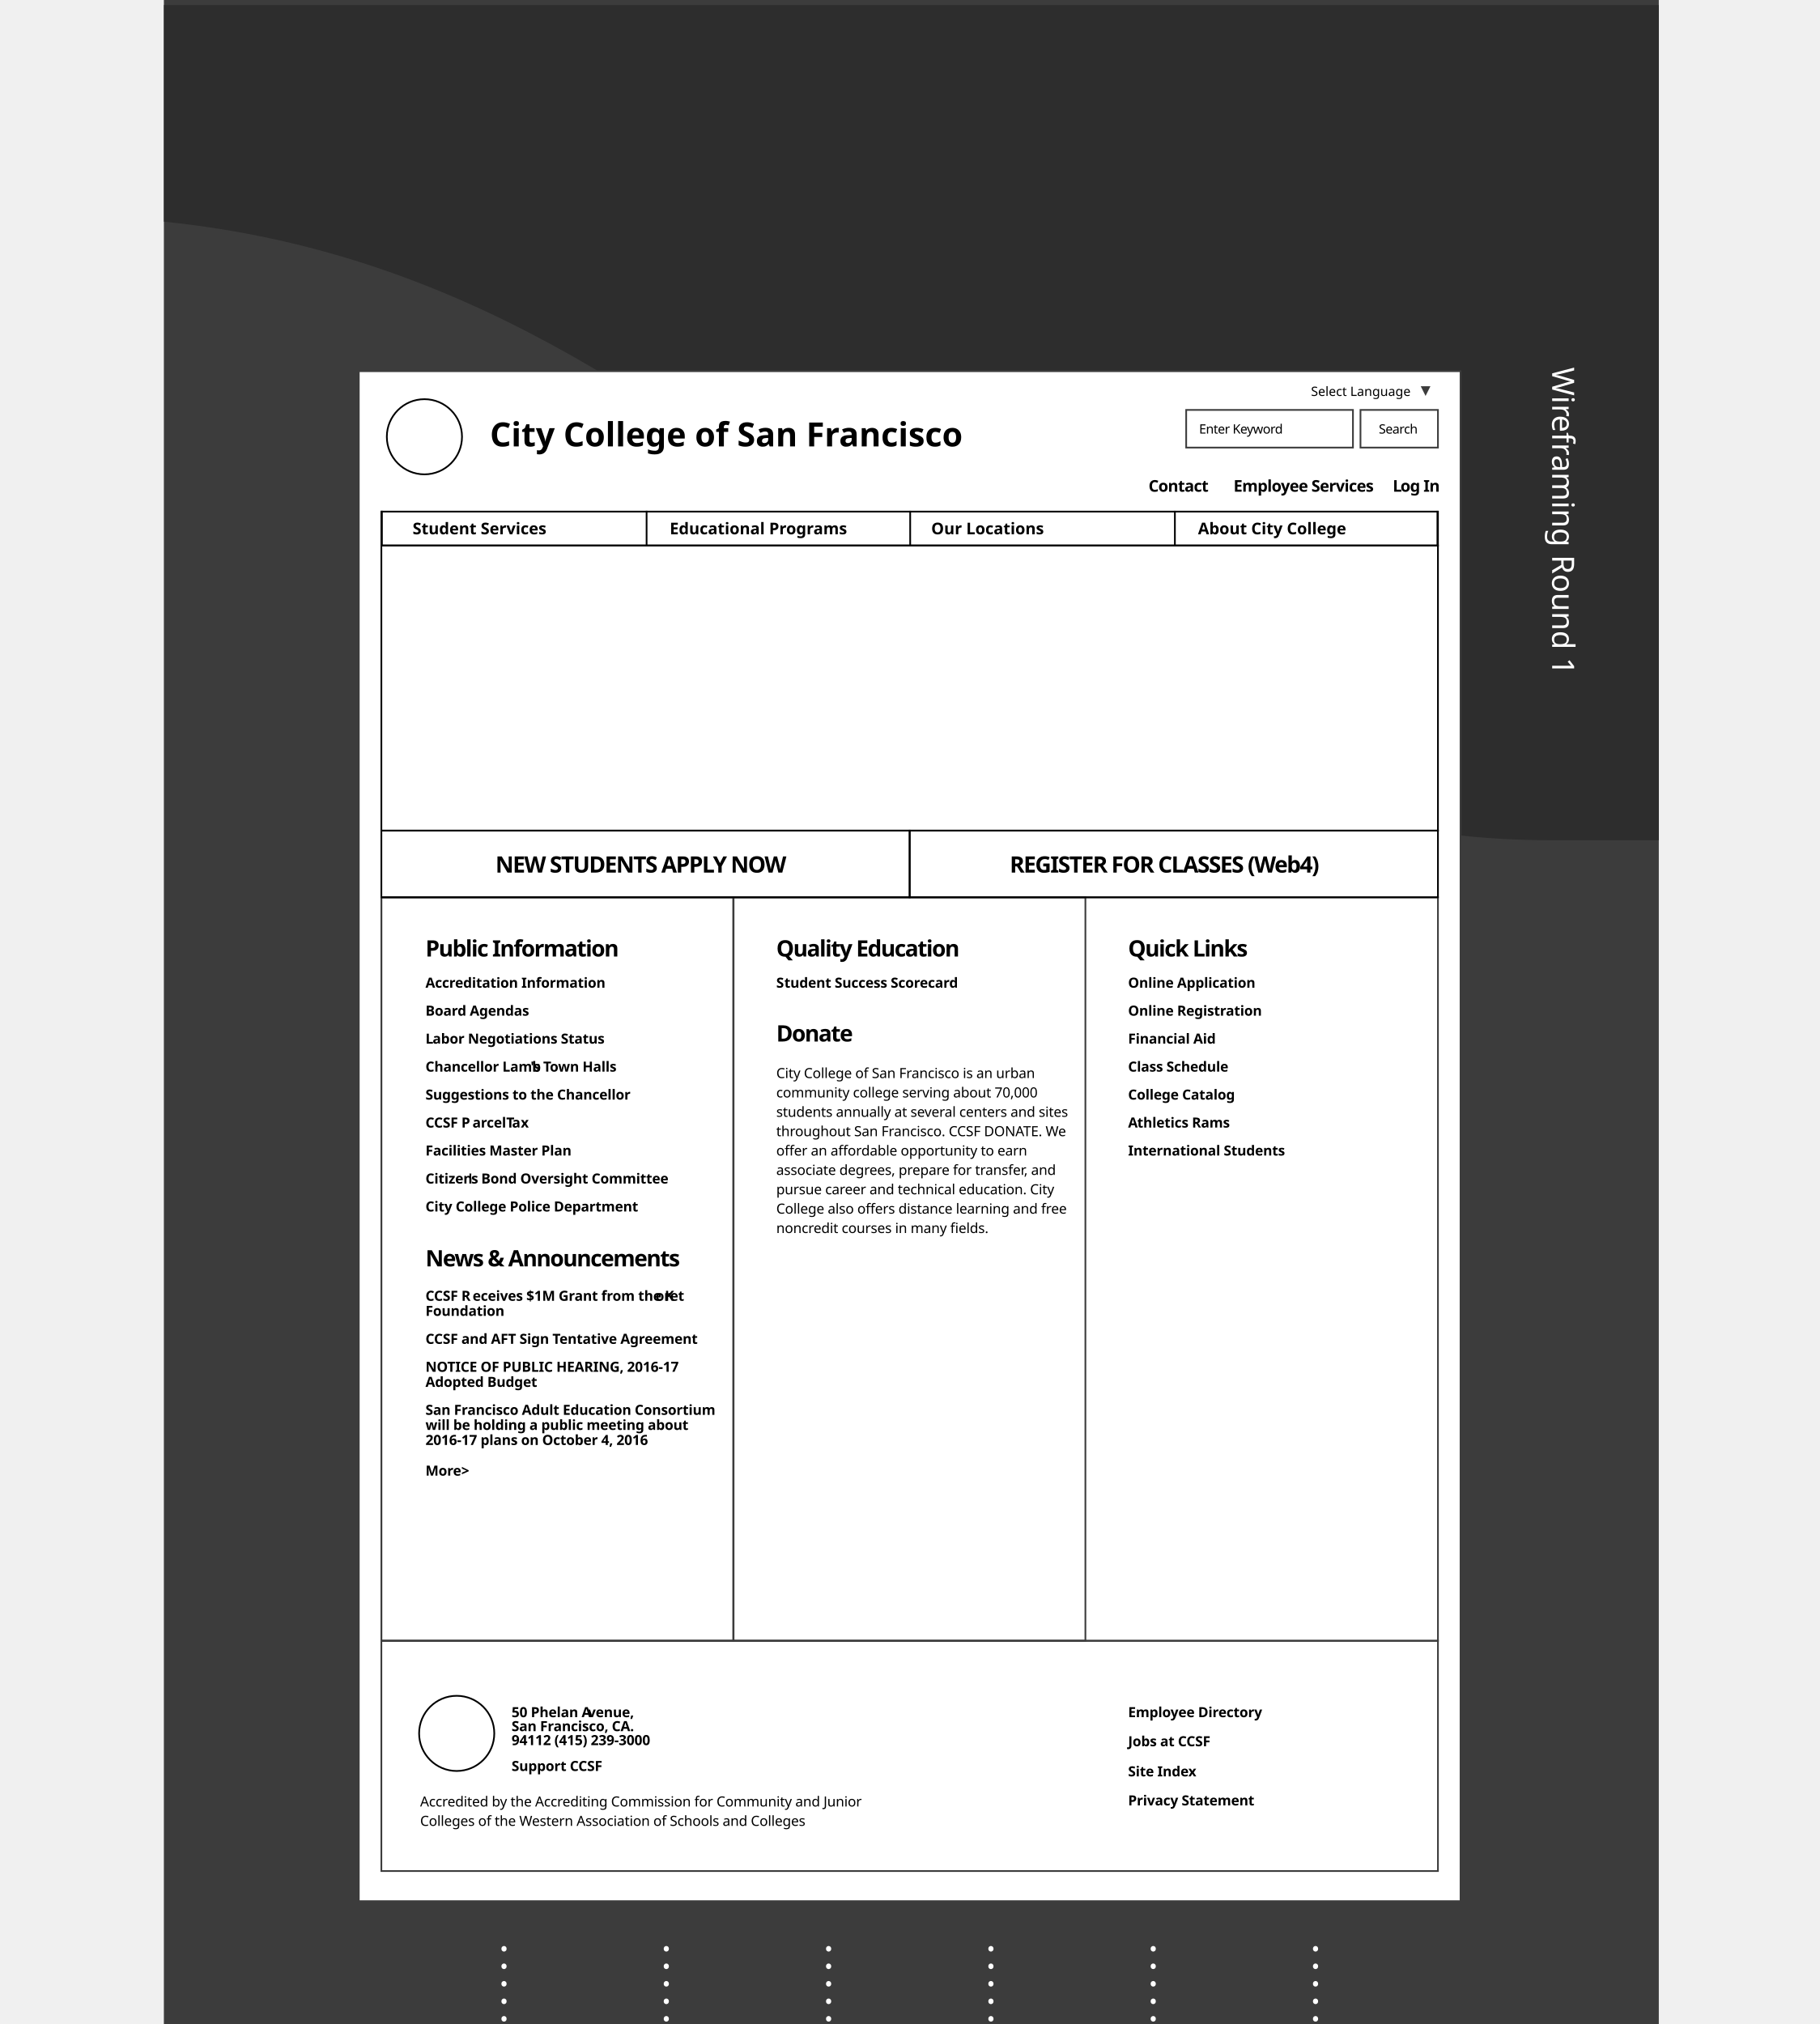
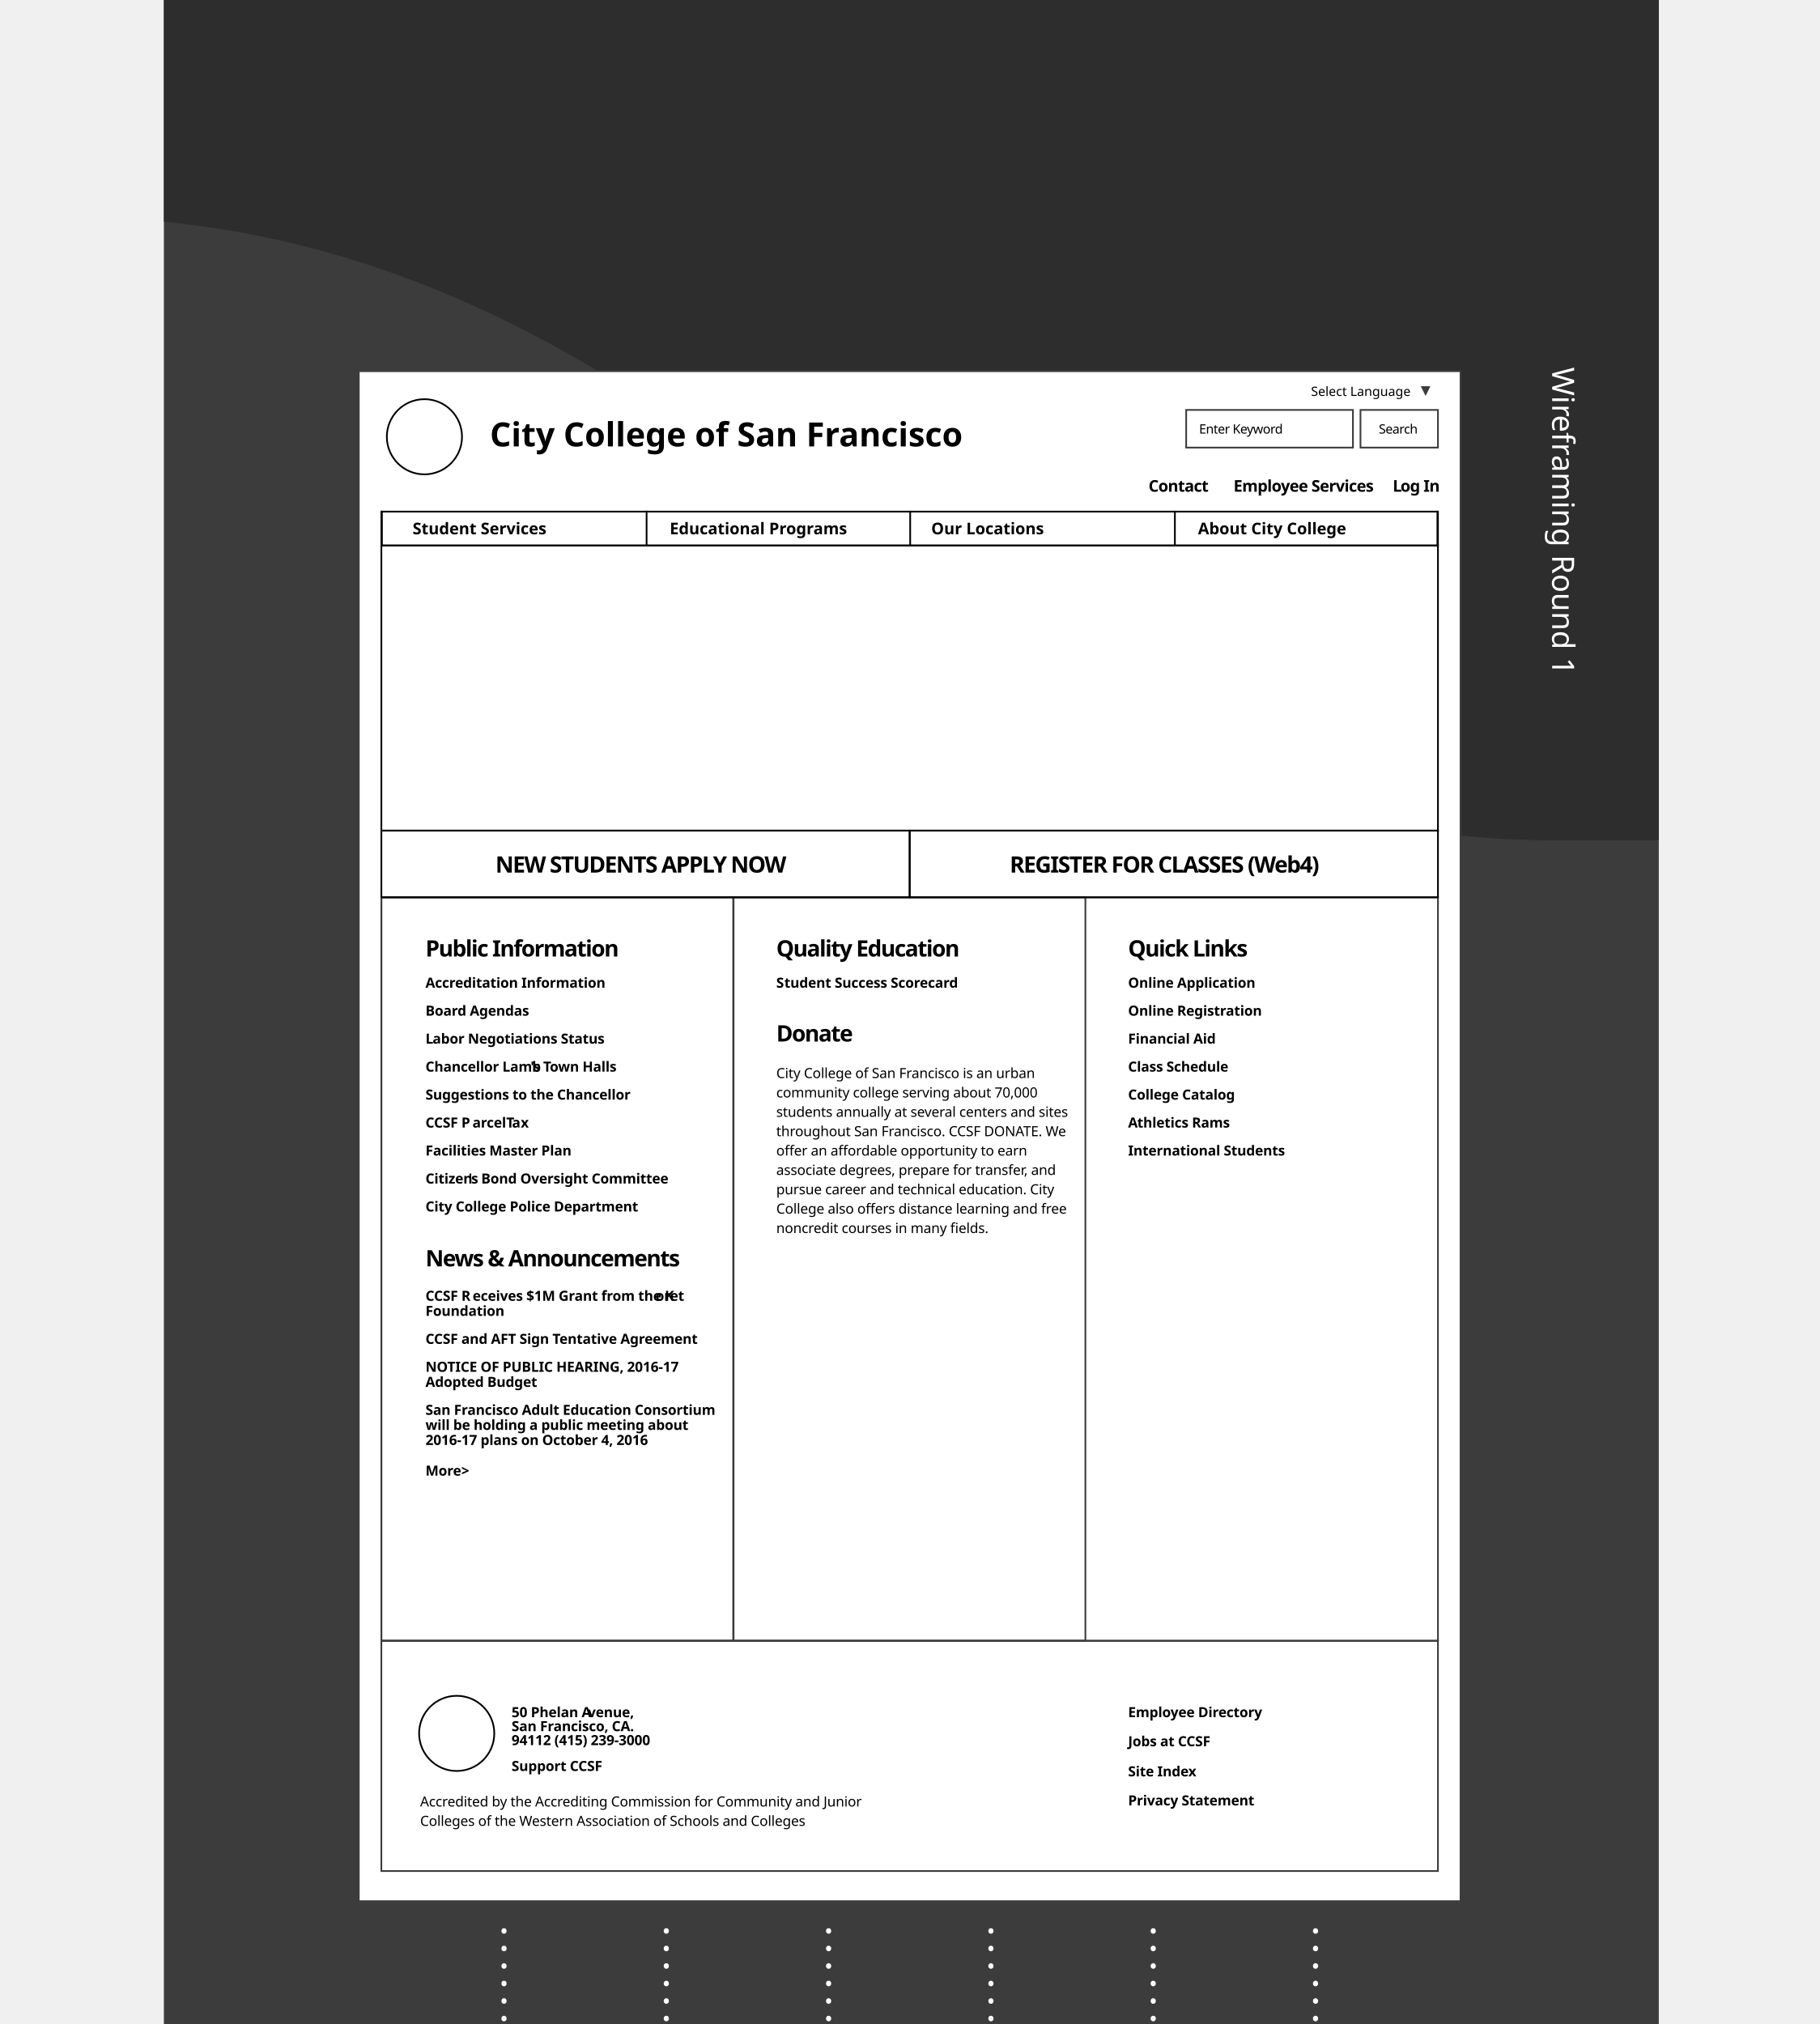
<svg xmlns="http://www.w3.org/2000/svg" id="Layer_1" data-name="Layer 1" viewBox="0 0 1065 1184.69">
  <defs>
    <style>.cls-1,.cls-10,.cls-18,.cls-7,.cls-9{fill:none;}.cls-1{clip-rule:evenodd;}.cls-2{fill:#3c3c3c;}.cls-3{fill:#2d2d2d;}.cls-4{font-size:18px;font-family:AvenirLTStd-Medium, Avenir LT Std;font-weight:500;}.cls-4,.cls-8{fill:#fff;}.cls-5{letter-spacing:-0.02em;}.cls-6{letter-spacing:0em;}.cls-7{stroke:#fff;stroke-linecap:round;stroke-linejoin:round;stroke-width:3px;stroke-dasharray:0.25 10;}.cls-10,.cls-8{stroke:#3c3c3c;}.cls-10,.cls-18,.cls-8,.cls-9{stroke-miterlimit:10;}.cls-18,.cls-9{stroke:#000;}.cls-11,.cls-15{font-size:9.45px;}.cls-11,.cls-12,.cls-13,.cls-14,.cls-15,.cls-20,.cls-21,.cls-22,.cls-23,.cls-24{font-family:AvenirLTStd-Black, Avenir LT Std;font-weight:800;}.cls-12{font-size:19.52px;}.cls-13,.cls-14{font-size:13.23px;}.cls-13{letter-spacing:-0.05em;}.cls-14{letter-spacing:-0.05em;}.cls-15{letter-spacing:-0.03em;}.cls-16,.cls-17{font-size:7.56px;}.cls-16,.cls-17,.cls-25,.cls-26,.cls-27{font-family:AvenirLTStd-Roman, Avenir LT Std;}.cls-16{letter-spacing:-0.03em;}.cls-18{stroke-linecap:square;}.cls-19{clip-path:url(#clip-path);}.cls-20,.cls-21,.cls-22,.cls-23,.cls-24,.cls-25,.cls-26,.cls-27{font-size:8.19px;}.cls-20,.cls-25{letter-spacing:-0.01em;}.cls-22,.cls-26{letter-spacing:-0.01em;}.cls-23{letter-spacing:-0.04em;}.cls-24{letter-spacing:-0.09em;}</style>
    <clipPath id="clip-path">
      <polygon class="cls-1" points="834.41 231.75 837.25 226.08 831.58 226.08 834.41 231.75 834.41 231.75" />
    </clipPath>
  </defs>
  <g id="Previous_bg" data-name="Previous bg">
    <rect class="cls-2" x="95.92" y="-12.23" width="875" height="1211.69" />
-     <path class="cls-3" d="M970.92,491.83H908.81c-343.85,0-463-326.43-812.89-362.09V2.94h875V491.83Z" />
+     <path class="cls-3" d="M970.92,491.83H908.81c-343.85,0-463-326.43-812.89-362.09V-14.69h875Z" />
    <text class="cls-4" transform="translate(908.51 214.92) rotate(90)">Wi<tspan class="cls-5" x="21.64" y="0">r</tspan>
      <tspan class="cls-6" x="27.97" y="0">eframing Round 1</tspan>
    </text>
-     <line class="cls-7" x1="295" y1="1140.54" x2="295" y2="1410.23" />
-     <line class="cls-7" x1="390" y1="1140.54" x2="390" y2="1410.23" />
-     <line class="cls-7" x1="485" y1="1140.54" x2="485" y2="1410.23" />
-     <line class="cls-7" x1="580" y1="1140.54" x2="580" y2="1410.23" />
-     <line class="cls-7" x1="675" y1="1140.54" x2="675" y2="1410.23" />
-     <line class="cls-7" x1="770" y1="1140.54" x2="770" y2="1410.23" />
+     <line class="cls-7" x1="295" y1="1130.11" x2="295" y2="1415.33" />
+     <line class="cls-7" x1="390" y1="1130.11" x2="390" y2="1415.33" />
+     <line class="cls-7" x1="485" y1="1130.11" x2="485" y2="1415.33" />
+     <line class="cls-7" x1="580" y1="1130.11" x2="580" y2="1415.33" />
+     <line class="cls-7" x1="675" y1="1130.11" x2="675" y2="1415.33" />
+     <line class="cls-7" x1="770" y1="1130.11" x2="770" y2="1415.33" />
  </g>
  <g id="homepage">
    <polygon class="cls-8" points="210 217.27 854.88 217.27 854.88 1112.79 210 1112.79 210 217.27 210 217.27" />
    <polygon class="cls-9" points="223.22 299.45 841.65 299.45 841.65 319.29 223.22 319.29 223.22 299.45 223.22 299.45" />
    <polygon class="cls-9" points="223.22 319.29 841.65 319.29 841.65 486.18 223.22 486.18 223.22 319.29 223.22 319.29" />
    <polygon class="cls-10" points="223.22 525.22 841.65 525.22 841.65 960.39 223.22 960.39 223.22 525.22 223.22 525.22" />
    <polygon class="cls-10" points="223.22 525.22 429.37 525.22 429.37 960.39 223.22 960.39 223.22 525.22 223.22 525.22" />
    <polygon class="cls-10" points="429.16 525.22 635.3 525.22 635.3 960.39 429.16 960.39 429.16 525.22 429.16 525.22" />
    <polygon class="cls-10" points="223.22 960.39 841.65 960.39 841.65 1095.16 223.22 1095.16 223.22 960.39 223.22 960.39" />
    <polygon class="cls-9" points="532.44 486.18 841.65 486.18 841.65 525.22 532.44 525.22 532.44 486.18 532.44 486.18" />
    <polygon class="cls-9" points="223.22 486.18 532.44 486.18 532.44 525.22 223.22 525.22 223.22 486.18 223.22 486.18" />
    <polygon class="cls-10" points="694.29 239.94 791.9 239.94 791.9 261.98 788.88 261.98 694.29 261.98 694.29 239.94 694.29 239.94" />
    <polygon class="cls-10" points="796.31 239.94 841.65 239.94 841.65 261.98 796.31 261.98 796.31 239.94 796.31 239.94" />
    <text class="cls-11" transform="translate(241.49 312.73)">Student Services</text>
    <text class="cls-12" transform="translate(286.76 261.28)">City College of San Francisco</text>
    <text class="cls-13" transform="translate(289.98 510.74)">NEW STUDENTS APPLY NOW</text>
    <text class="cls-14" transform="translate(591.01 510.74)">REGISTER FOR CLASSES (Web4)</text>
    <text class="cls-11" transform="translate(392 312.73)">Educational Programs</text>
    <text class="cls-11" transform="translate(545.04 312.73)">Our Locations</text>
    <text class="cls-15" transform="translate(722 287.8)">Employee Services</text>
    <text class="cls-15" transform="translate(672.25 287.8)">Contact</text>
    <text class="cls-11" transform="translate(815.2 287.8)">L</text>
    <text class="cls-15" transform="translate(819.73 287.8)">og In</text>
    <text class="cls-16" transform="translate(807.02 253.79)">Search</text>
    <text class="cls-17" transform="translate(767.34 231.75)">Select Language</text>
    <text class="cls-16" transform="translate(701.84 253.79)">Enter Keyword</text>
    <text class="cls-11" transform="translate(701.21 312.73)">About City College</text>
    <path class="cls-18" d="M378.46,299.45V319M223.54,299.45V319m309.21-19.52V319m154.93-19.52V319m153.66,0,0-19.52" />
    <g class="cls-19">
      <rect class="cls-2" x="828.43" y="222.94" width="11.97" height="11.97" />
    </g>
    <text class="cls-20" transform="translate(249.04 578.12)">Accreditation Information</text>
    <text class="cls-20" transform="translate(249.04 594.5)">Board Agendas</text>
    <text class="cls-21" transform="translate(249.04 610.87)">L</text>
    <text class="cls-22" transform="translate(253.21 610.87)">abor Negotiations Status</text>
    <text class="cls-20" transform="translate(249.04 627.24)">Chancellor Lamb</text>
    <text class="cls-23" transform="translate(310.52 627.24)">'s</text>
    <text class="cls-20" transform="translate(315.9 627.24)">
      <tspan xml:space="preserve"> T</tspan>
    </text>
    <text class="cls-20" transform="translate(321.82 627.24)">own Halls</text>
    <text class="cls-20" transform="translate(249.04 643.62)">Suggestions to the Chancellor</text>
    <text class="cls-20" transform="translate(249.04 659.99)">CCSF P</text>
    <text class="cls-22" transform="translate(276.54 659.99)">arcel </text>
    <text class="cls-24" transform="translate(296.34 659.99)">Ta</text>
    <text class="cls-21" transform="translate(304.78 659.99)">x</text>
    <text class="cls-20" transform="translate(249.04 676.36)">Facilities Master Plan</text>
    <text class="cls-20" transform="translate(249.04 692.74)">Citizen</text>
    <text class="cls-23" transform="translate(274.23 692.74)">'s</text>
    <text class="cls-20" transform="translate(279.6 692.74)">
      <tspan xml:space="preserve"> Bond Oversight Committee</tspan>
    </text>
    <text class="cls-20" transform="translate(249.04 709.11)">City College Police Department</text>
    <text class="cls-20" transform="translate(249.04 761.38)">CCSF R</text>
    <text class="cls-20" transform="translate(276.62 761.38)">eceives $1M Grant from the K</text>
    <text class="cls-22" transform="translate(383.7 761.38)">oret </text>
    <text class="cls-20" transform="translate(249.04 770.2)">Foundation</text>
    <text class="cls-20" transform="translate(249.04 786.58)">CCSF and AFT Sign Tentative Agreement</text>
    <text class="cls-20" transform="translate(249.04 802.95)">NOTICE OF PUBLIC HEARING, 2016-17 </text>
    <text class="cls-20" transform="translate(249.04 811.77)">Adopted Budget</text>
    <text class="cls-20" transform="translate(249.04 828.14)">San Francisco Adult Education Consortium </text>
    <text class="cls-20" transform="translate(249.04 836.96)">will be holding a public meeting about</text>
    <text class="cls-20" transform="translate(249.04 845.77)">2016-17 plans on October 4, 2016 </text>
    <text class="cls-22" transform="translate(249.04 863.73)">More </text>
    <text class="cls-21" transform="translate(270 863.73)">&gt;</text>
    <text class="cls-25" transform="translate(454.35 631.02)">City College of San Francisco is an urban </text>
    <text class="cls-25" transform="translate(454.35 642.36)">community college serving about 70,000</text>
    <text class="cls-26" transform="translate(454.35 653.7)">students annually at several centers and sites </text>
    <text class="cls-25" transform="translate(454.35 665.03)">throughout San Francisco. CCSF DONATE. We</text>
    <text class="cls-27" transform="translate(615.78 665.03)"> </text>
    <text class="cls-25" transform="translate(454.35 676.36)">offer an affordable opportunity to earn </text>
    <text class="cls-25" transform="translate(454.35 687.7)">associate degrees, prepare for transfer, and </text>
    <text class="cls-25" transform="translate(454.35 699.04)">pursue career and technical education. City </text>
    <text class="cls-25" transform="translate(454.35 710.37)">College also offers distance learning and free </text>
    <text class="cls-25" transform="translate(454.35 721.71)">noncredit courses in many ﬁelds.</text>
    <text class="cls-20" transform="translate(299.43 1005.1)">50 Phelan A</text>
    <text class="cls-20" transform="translate(344.06 1005.1)">venue, </text>
    <text class="cls-20" transform="translate(299.43 1013.27)">San Francisco, CA. </text>
    <text class="cls-20" transform="translate(299.43 1021.45)">94112 (415) 239-3000</text>
    <text class="cls-20" transform="translate(660.28 1005.1)">Employee Directory</text>
    <text class="cls-20" transform="translate(660.28 1039.74)">Site Index</text>
    <text class="cls-20" transform="translate(660.28 1022.11)">Jobs at CCSF</text>
    <text class="cls-20" transform="translate(660.28 1056.74)">Privacy Statement</text>
    <text class="cls-20" transform="translate(299.43 1036.59)">Support CCSF</text>
    <text class="cls-25" transform="translate(245.9 1057.37)">Accredited by the Accrediting Commission for Community and Junior </text>
    <text class="cls-25" transform="translate(245.9 1068.71)">Colleges of the Western Association of Schools and Colleges</text>
    <text class="cls-21" transform="translate(454.35 578.12)">S</text>
    <text class="cls-20" transform="translate(459.08 578.12)">tudent Success Scorecard</text>
    <text class="cls-20" transform="translate(660.28 578.12)">Online Application</text>
    <text class="cls-20" transform="translate(660.28 594.5)">Online Registration</text>
    <text class="cls-20" transform="translate(660.28 610.87)">Financial Aid</text>
    <text class="cls-20" transform="translate(660.28 627.24)">Class Schedule</text>
    <text class="cls-20" transform="translate(660.28 643.62)">College Catalog</text>
    <text class="cls-21" transform="translate(660.28 659.99)">A</text>
    <text class="cls-20" transform="translate(665.63 659.99)">thletics Rams</text>
    <text class="cls-20" transform="translate(660.28 676.36)">International Students</text>
    <text class="cls-14" transform="translate(249.04 559.86)">Public Information</text>
    <text class="cls-14" transform="translate(454.35 559.86)">Quality Education</text>
    <text class="cls-14" transform="translate(454.35 609.61)">Donate</text>
    <text class="cls-13" transform="translate(249.04 741.23)">News &amp; Announcements</text>
    <text class="cls-14" transform="translate(660.28 559.86)">Quick Links</text>
    <path class="cls-9" d="M248.42,277.65a22,22,0,1,0-22-22,22,22,0,0,0,22,22Z" />
    <path class="cls-9" d="M267.31,1036.59a22,22,0,1,0-22-22,22,22,0,0,0,22,22Z" />
  </g>
</svg>
